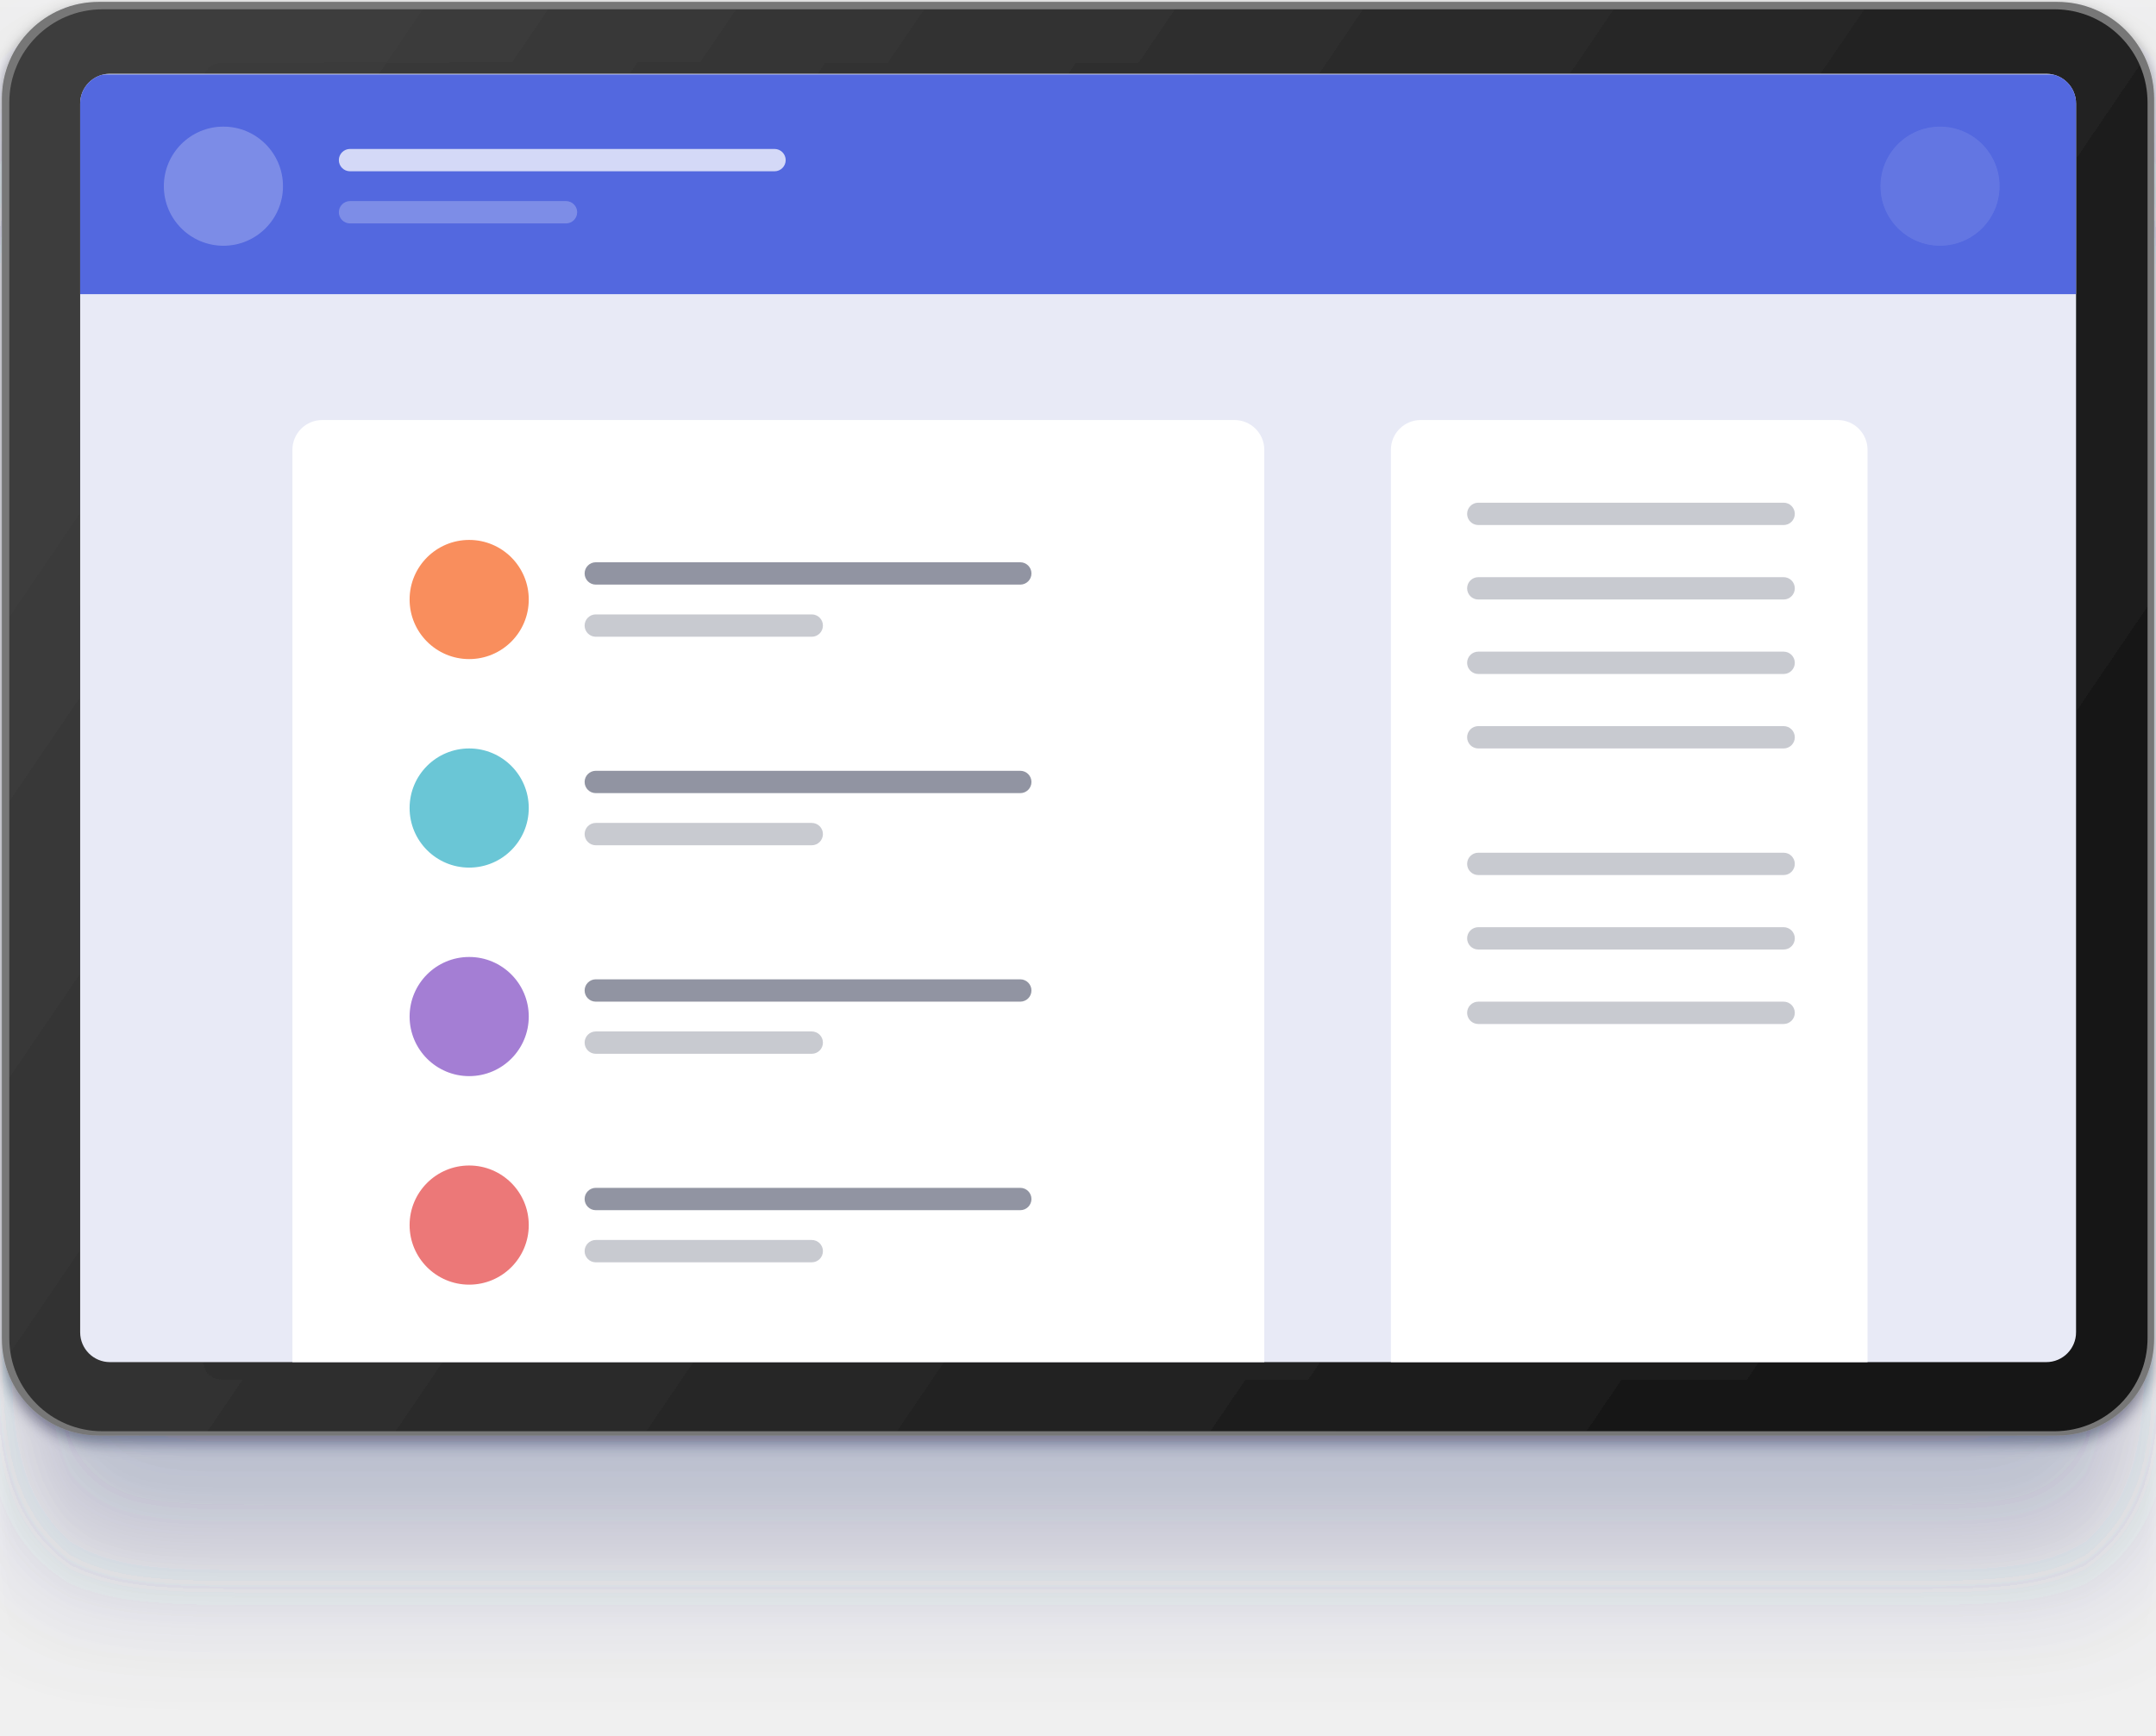
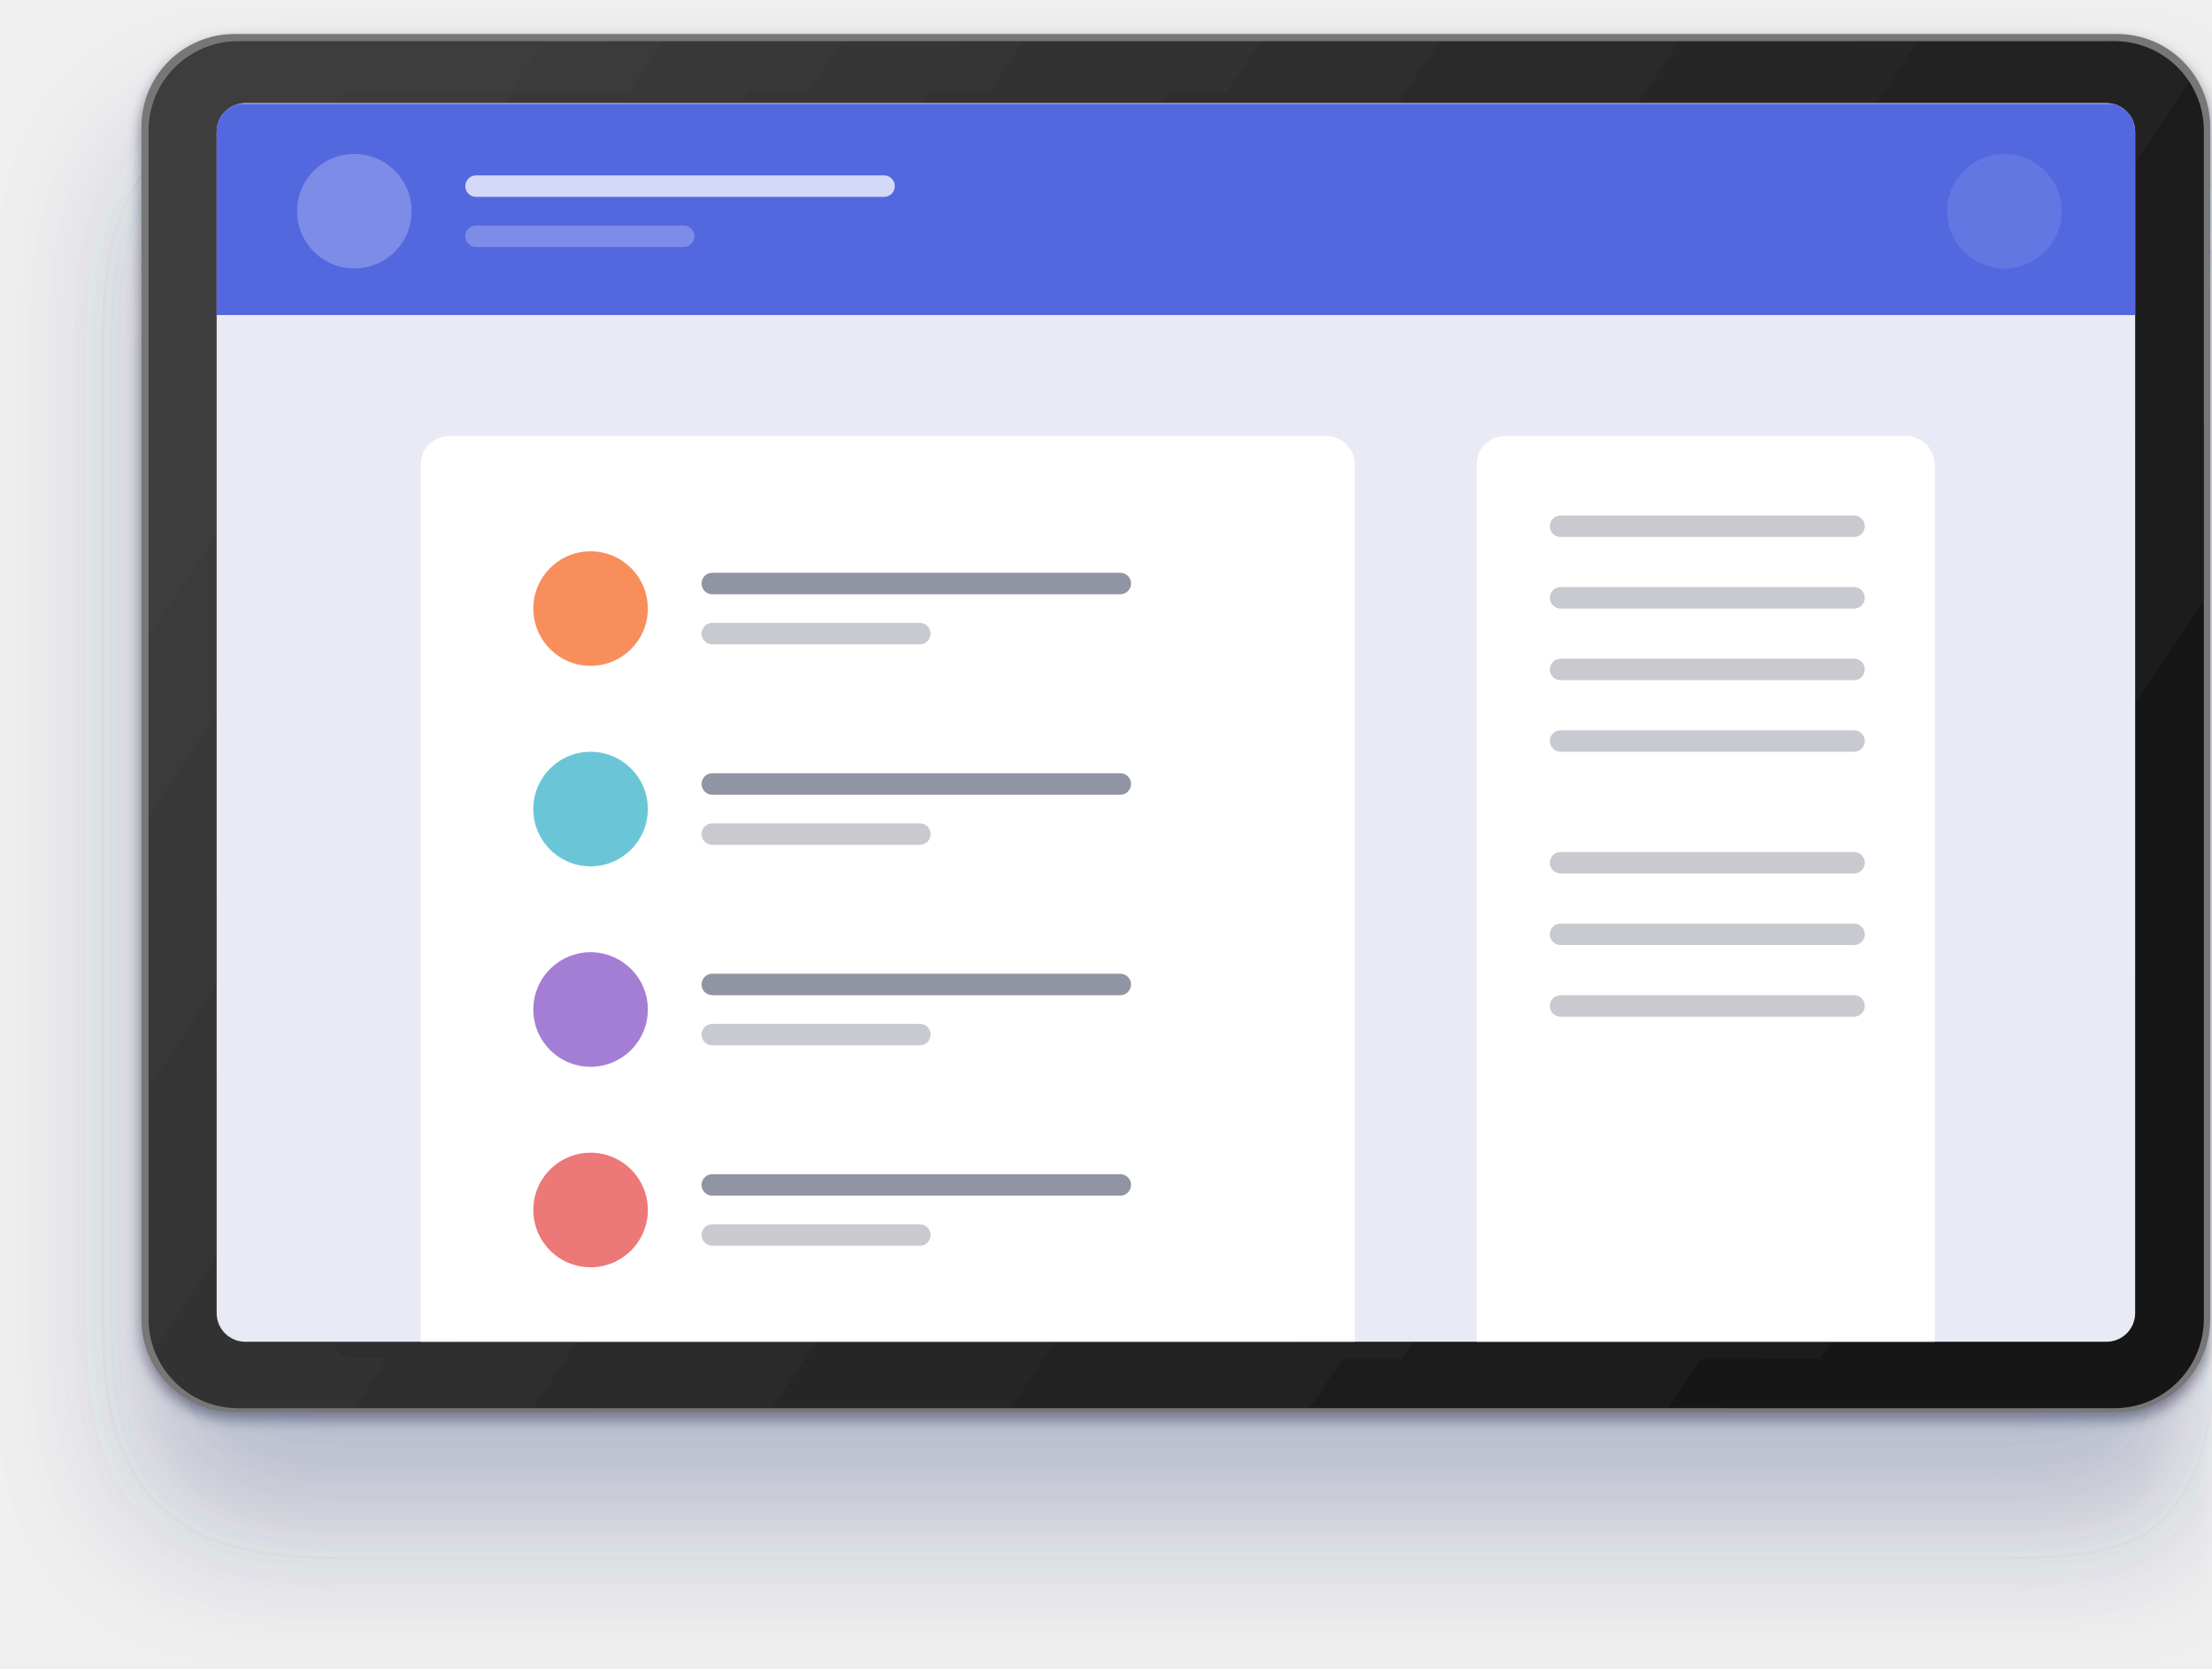
- <svg xmlns="http://www.w3.org/2000/svg" xmlns:xlink="http://www.w3.org/1999/xlink" width="579" height="466">
+ <svg xmlns="http://www.w3.org/2000/svg" xmlns:xlink="http://www.w3.org/1999/xlink" width="618" height="466">
  <defs>
    <filter id="a" width="118%" height="126.9%" x="-9%" y="-5.7%" filterUnits="objectBoundingBox">
      <feOffset dy="2" in="SourceAlpha" result="shadowOffsetOuter1" />
      <feGaussianBlur in="shadowOffsetOuter1" result="shadowBlurOuter1" stdDeviation="2" />
      <feColorMatrix in="shadowBlurOuter1" result="shadowMatrixOuter1" values="0 0 0 0 0 0 0 0 0 0 0 0 0 0 0 0 0 0 0.5 0" />
      <feMerge>
        <feMergeNode in="shadowMatrixOuter1" />
        <feMergeNode in="SourceGraphic" />
      </feMerge>
    </filter>
    <rect id="c" width="578" height="385" rx="26" />
    <filter id="b" width="126%" height="139%" x="-13%" y="-11.7%" filterUnits="objectBoundingBox">
      <feOffset dy="30" in="SourceAlpha" result="shadowOffsetOuter1" />
      <feGaussianBlur in="shadowOffsetOuter1" result="shadowBlurOuter1" stdDeviation="20" />
      <feColorMatrix in="shadowBlurOuter1" values="0 0 0 0 0.182 0 0 0 0 0.231 0 0 0 0 0.506 0 0 0 0.2 0" />
    </filter>
    <linearGradient id="d" x1="99.013%" x2="2.544%" y1="71.675%" y2="29.014%">
      <stop offset="0%" stop-color="#151515" />
      <stop offset="100%" stop-color="#3D3D3D" />
    </linearGradient>
    <rect id="e" width="536" height="346" y="3" rx="8" />
  </defs>
-   <g fill="none" fill-rule="evenodd" filter="url(#a)">
+   <g fill="none" fill-rule="evenodd" filter="url(#a)" transform="translate(39 9)">
    <g transform="translate(.5 .5)">
      <g fill-rule="nonzero">
        <use fill="#000" filter="url(#b)" xlink:href="#c" />
        <use fill="#777" xlink:href="#c" />
      </g>
      <rect width="574.23" height="381.865" x="2" y="2" fill="url(#d)" fill-rule="nonzero" rx="25" />
      <g transform="translate(21.03 16.303)">
        <rect width="471.463" height="353.756" x="33" fill="#2A2A2A" fill-rule="nonzero" opacity=".1" rx="5" />
        <mask id="f" fill="#fff">
          <use xlink:href="#e" />
        </mask>
        <use fill="#E8EAF6" fill-rule="nonzero" xlink:href="#e" />
        <g mask="url(#f)">
          <path fill="#5267DF" d="M-3.53 3.197h547v59h-547z" />
          <g transform="translate(22.47 17.197)" fill="#FFF">
            <circle cx="16" cy="16" r="16" opacity=".245" />
            <circle cx="477" cy="16" r="16" opacity=".104" />
            <g transform="translate(47 6)">
              <rect width="120" height="6" opacity=".75" rx="3" />
              <rect width="64" height="6" y="14" opacity=".25" rx="3" />
            </g>
          </g>
        </g>
        <g mask="url(#f)">
          <g transform="translate(57 96)">
            <rect width="261" height="316" fill="#FFF" rx="8" />
            <rect width="128" height="316" x="295" fill="#FFF" rx="8" />
            <rect width="120" height="6" x="78.47" y="38.197" fill="#242A45" opacity=".5" rx="3" />
          </g>
        </g>
      </g>
    </g>
    <g transform="translate(110 135)">
      <circle cx="16" cy="26" r="16" fill="#F98E5D" />
      <rect width="88" height="6" x="284" fill="#242A45" opacity=".25" rx="3" />
      <rect width="88" height="6" x="284" y="20" fill="#242A45" opacity=".25" rx="3" />
      <rect width="88" height="6" x="284" y="40" fill="#242A45" opacity=".25" rx="3" />
      <rect width="88" height="6" x="284" y="60" fill="#242A45" opacity=".25" rx="3" />
      <rect width="88" height="6" x="284" y="94" fill="#242A45" opacity=".25" rx="3" />
      <rect width="88" height="6" x="284" y="114" fill="#242A45" opacity=".25" rx="3" />
      <rect width="88" height="6" x="284" y="134" fill="#242A45" opacity=".25" rx="3" />
      <rect width="64" height="6" x="47" y="30" fill="#242A45" opacity=".25" rx="3" />
    </g>
    <g transform="translate(110 201)">
      <circle cx="16" cy="16" r="16" fill="#6AC6D6" />
      <rect width="120" height="6" x="47" y="6" fill="#242A45" opacity=".5" rx="3" />
      <rect width="64" height="6" x="47" y="20" fill="#242A45" opacity=".25" rx="3" />
    </g>
    <g transform="translate(110 257)">
      <circle cx="16" cy="16" r="16" fill="#A47ED4" />
      <rect width="120" height="6" x="47" y="6" fill="#242A45" opacity=".5" rx="3" />
      <rect width="64" height="6" x="47" y="20" fill="#242A45" opacity=".25" rx="3" />
    </g>
    <g transform="translate(110 313)">
      <circle cx="16" cy="16" r="16" fill="#EC7878" />
      <rect width="120" height="6" x="47" y="6" fill="#242A45" opacity=".5" rx="3" />
      <rect width="64" height="6" x="47" y="20" fill="#242A45" opacity=".25" rx="3" />
    </g>
  </g>
</svg>
